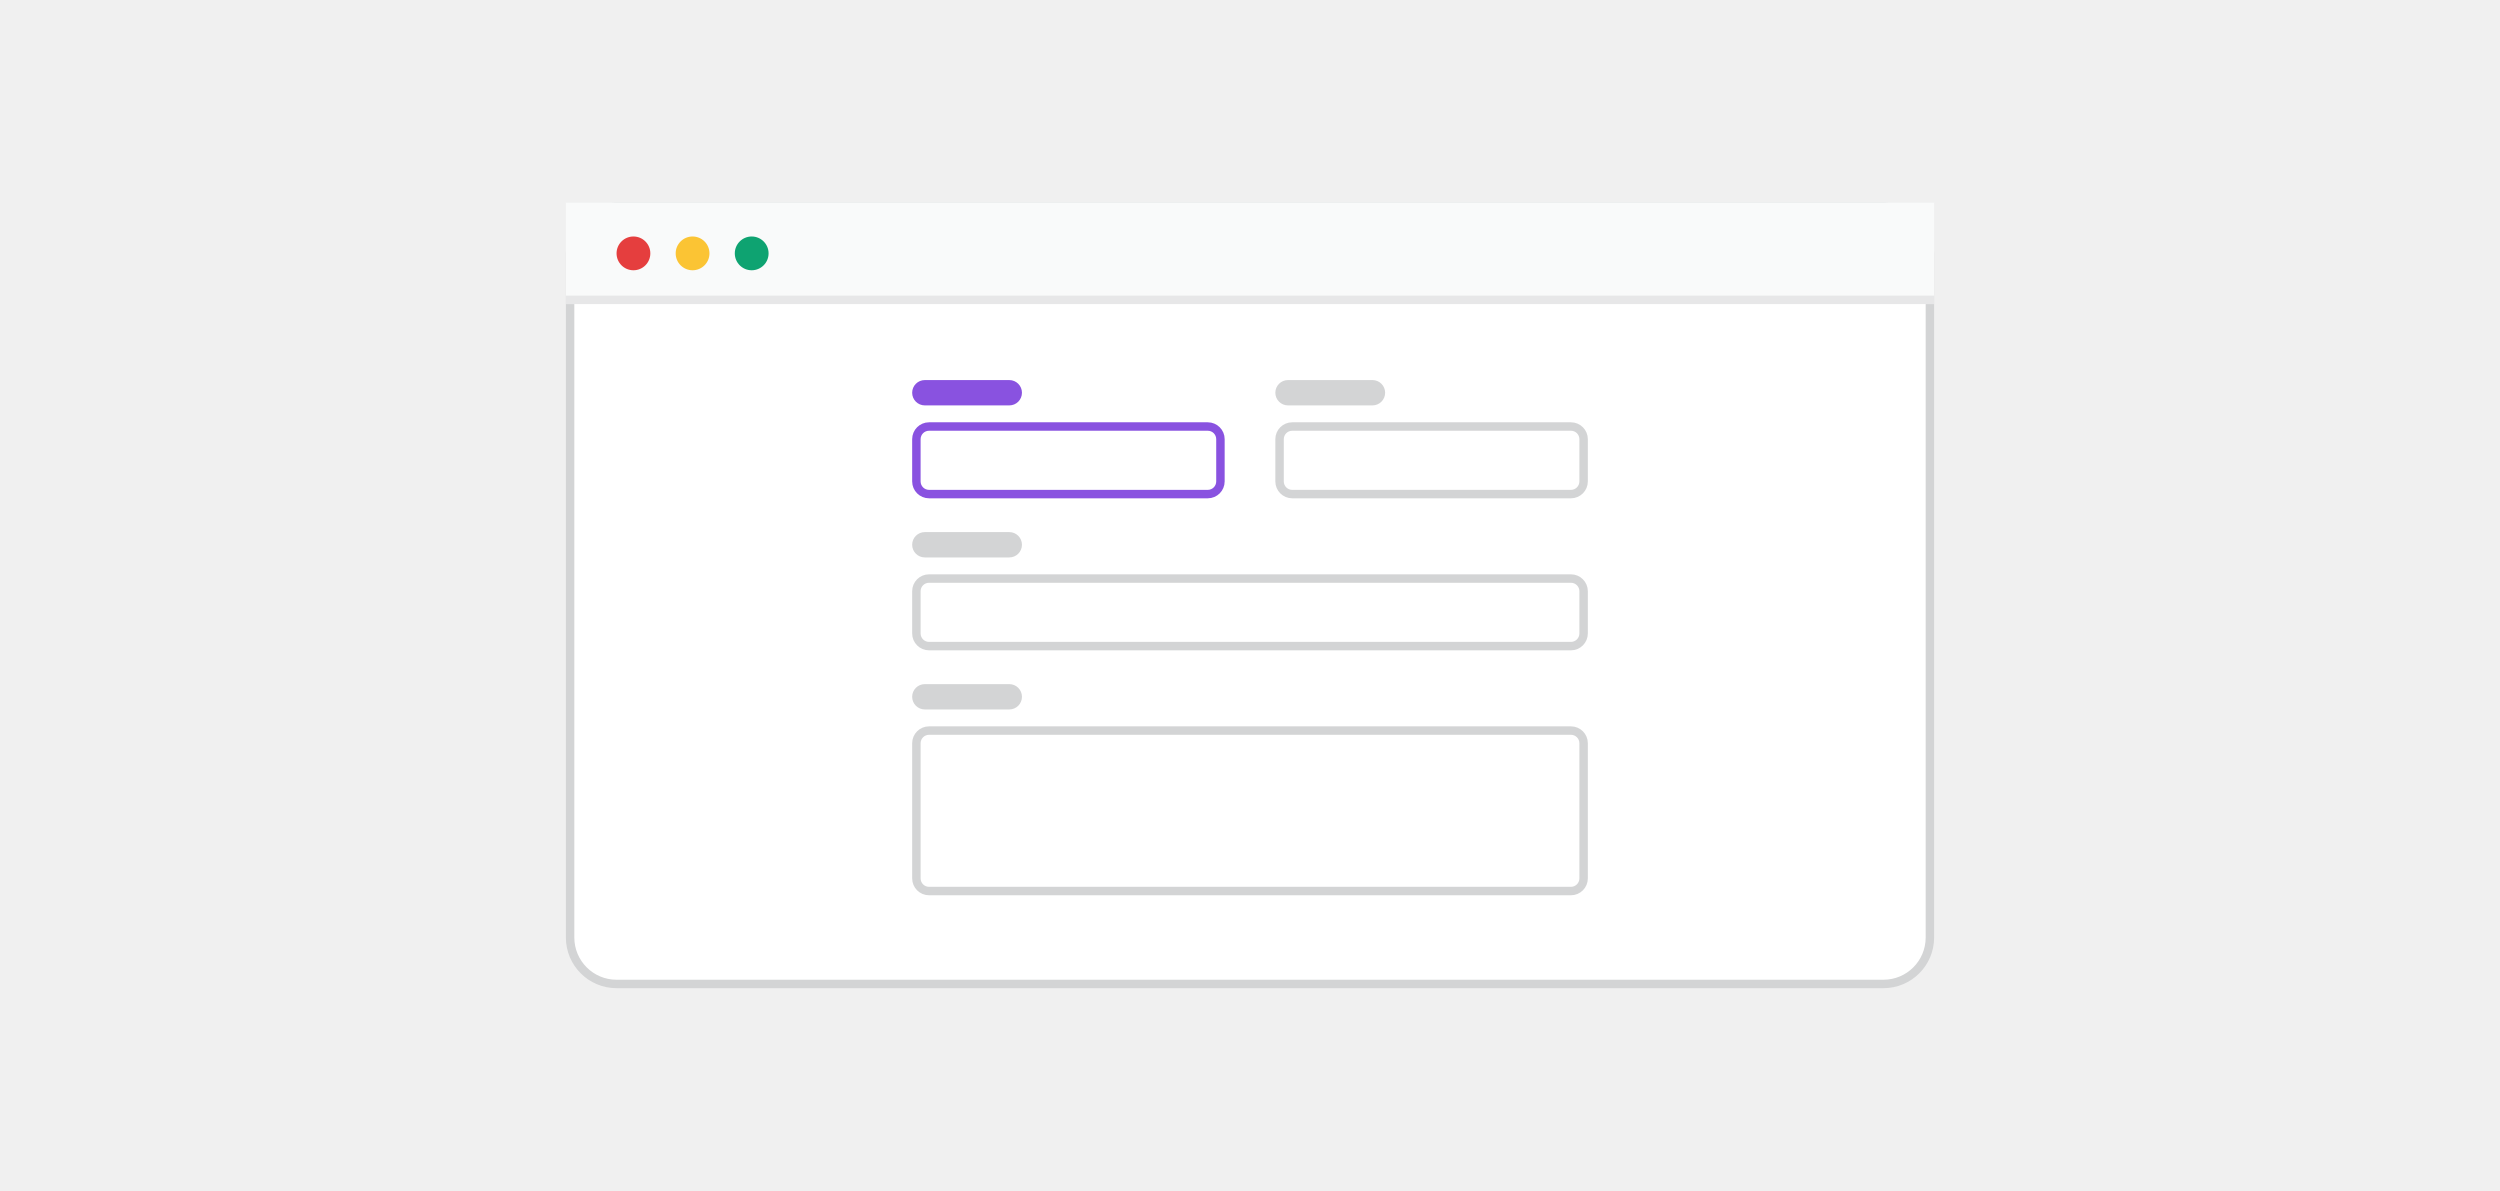
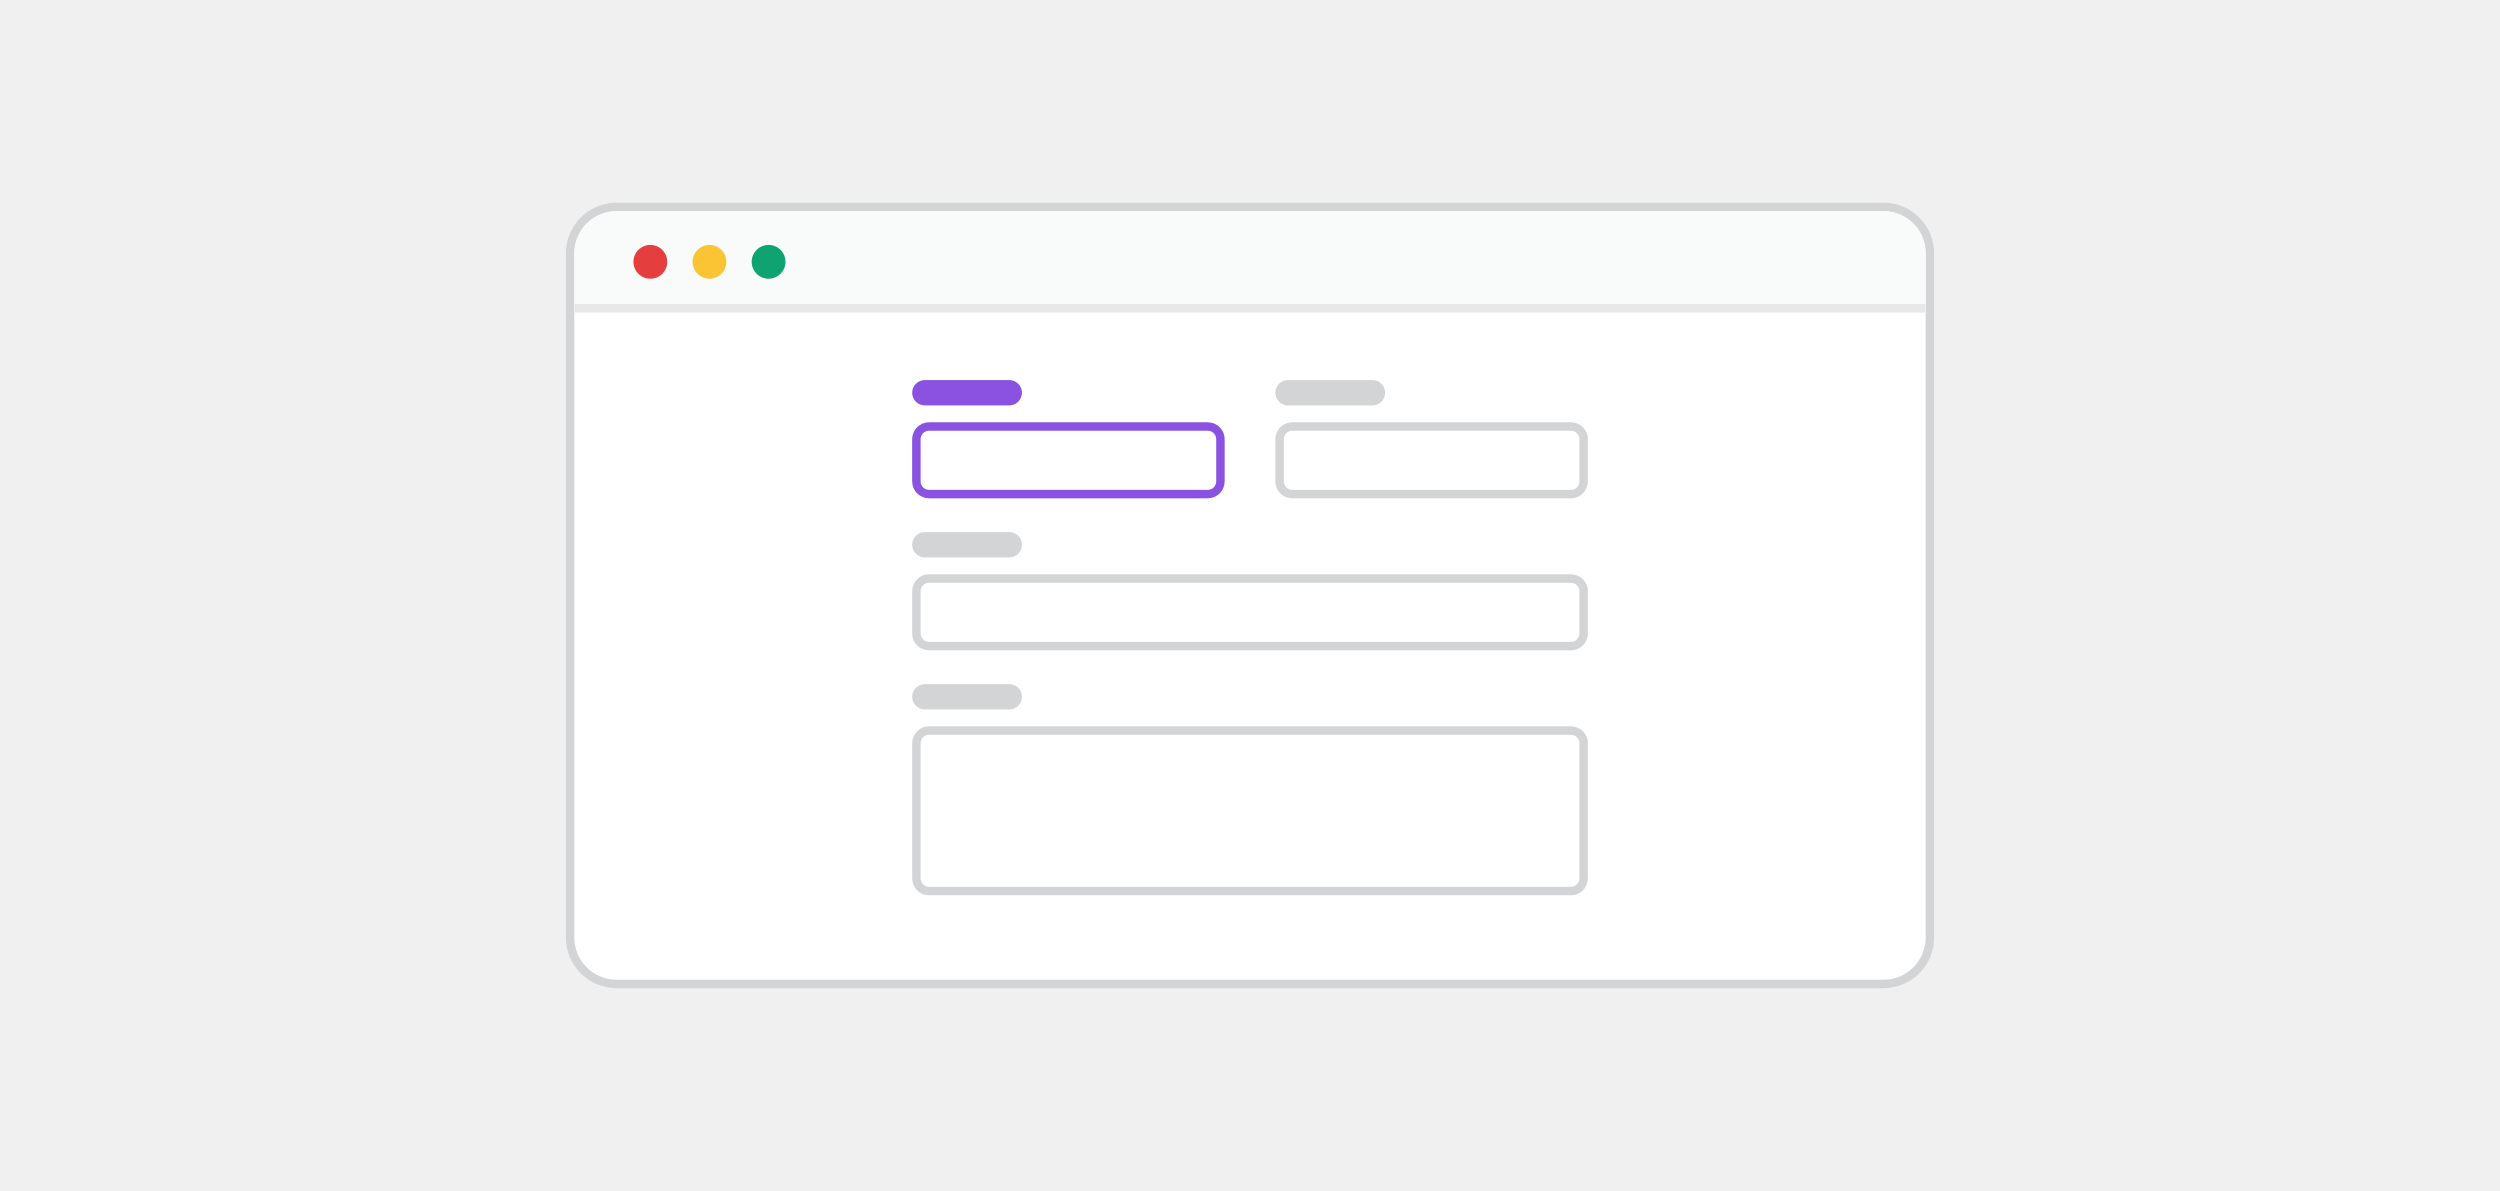
<svg xmlns="http://www.w3.org/2000/svg" width="296" height="141" viewBox="0 0 296 141" fill="none">
-   <rect width="296" height="141" fill="none" />
  <path d="M67.5 30C67.5 26.962 69.962 24.5 73 24.5H223C226.038 24.5 228.5 26.962 228.5 30V111C228.5 114.038 226.038 116.5 223 116.5H73C69.962 116.5 67.5 114.038 67.5 111V30Z" fill="white" />
  <path d="M67.5 30C67.5 26.962 69.962 24.5 73 24.5H223C226.038 24.5 228.5 26.962 228.5 30V111C228.5 114.038 226.038 116.5 223 116.5H73C69.962 116.5 67.5 114.038 67.5 111V30Z" stroke="#D3D4D5" />
-   <mask id="path-2-inside-1_101_11783" fill="white">
-     <path d="M67 24H229V36H67V24Z" />
+   <mask id="path-2-inside-1_227_11894" fill="white">
+     <path d="M68 30C68 27.239 70.239 25 73 25H223C225.761 25 228 27.239 228 30V37H68V30Z" />
  </mask>
-   <path d="M67 24H229V36H67V24Z" fill="#F9FAFA" />
-   <path d="M229 35H67V37H229V35Z" fill="#E7E7E8" mask="url(#path-2-inside-1_101_11783)" />
-   <rect x="73" y="28" width="4" height="4" rx="2" fill="#E53E3E" />
-   <rect x="80" y="28" width="4" height="4" rx="2" fill="#FBC434" />
-   <rect x="87" y="28" width="4" height="4" rx="2" fill="#0EA371" />
+   <path d="M68 30C68 27.239 70.239 25 73 25H223C225.761 25 228 27.239 228 30V37H68V30Z" fill="#F9FAFA" />
+   <path d="M68 25H228H68ZM228 38H68V36H228V38ZM68 37V25V37ZM228 25V37V25Z" fill="#E7E7E8" mask="url(#path-2-inside-1_227_11894)" />
+   <rect x="75" y="29" width="4" height="4" rx="2" fill="#E53E3E" />
+   <rect x="82" y="29" width="4" height="4" rx="2" fill="#FBC434" />
+   <rect x="89" y="29" width="4" height="4" rx="2" fill="#0EA371" />
  <rect x="108" y="45" width="13" height="3" rx="1.5" fill="#8952E0" />
  <rect x="108.5" y="50.5" width="36" height="8" rx="1.5" fill="white" />
  <rect x="108.5" y="50.5" width="36" height="8" rx="1.5" stroke="#8952E0" />
  <rect x="151" y="45" width="13" height="3" rx="1.5" fill="#D3D4D5" />
  <rect x="151.5" y="50.5" width="36" height="8" rx="1.5" fill="white" />
  <rect x="151.5" y="50.5" width="36" height="8" rx="1.5" stroke="#D3D4D5" />
  <rect x="108" y="63" width="13" height="3" rx="1.5" fill="#D3D4D5" />
  <rect x="108.5" y="68.5" width="79" height="8" rx="1.5" fill="white" />
  <rect x="108.5" y="68.5" width="79" height="8" rx="1.5" stroke="#D3D4D5" />
  <rect x="108" y="81" width="13" height="3" rx="1.5" fill="#D3D4D5" />
  <rect x="108.5" y="86.5" width="79" height="19" rx="1.5" fill="white" />
  <rect x="108.5" y="86.5" width="79" height="19" rx="1.5" stroke="#D3D4D5" />
</svg>
